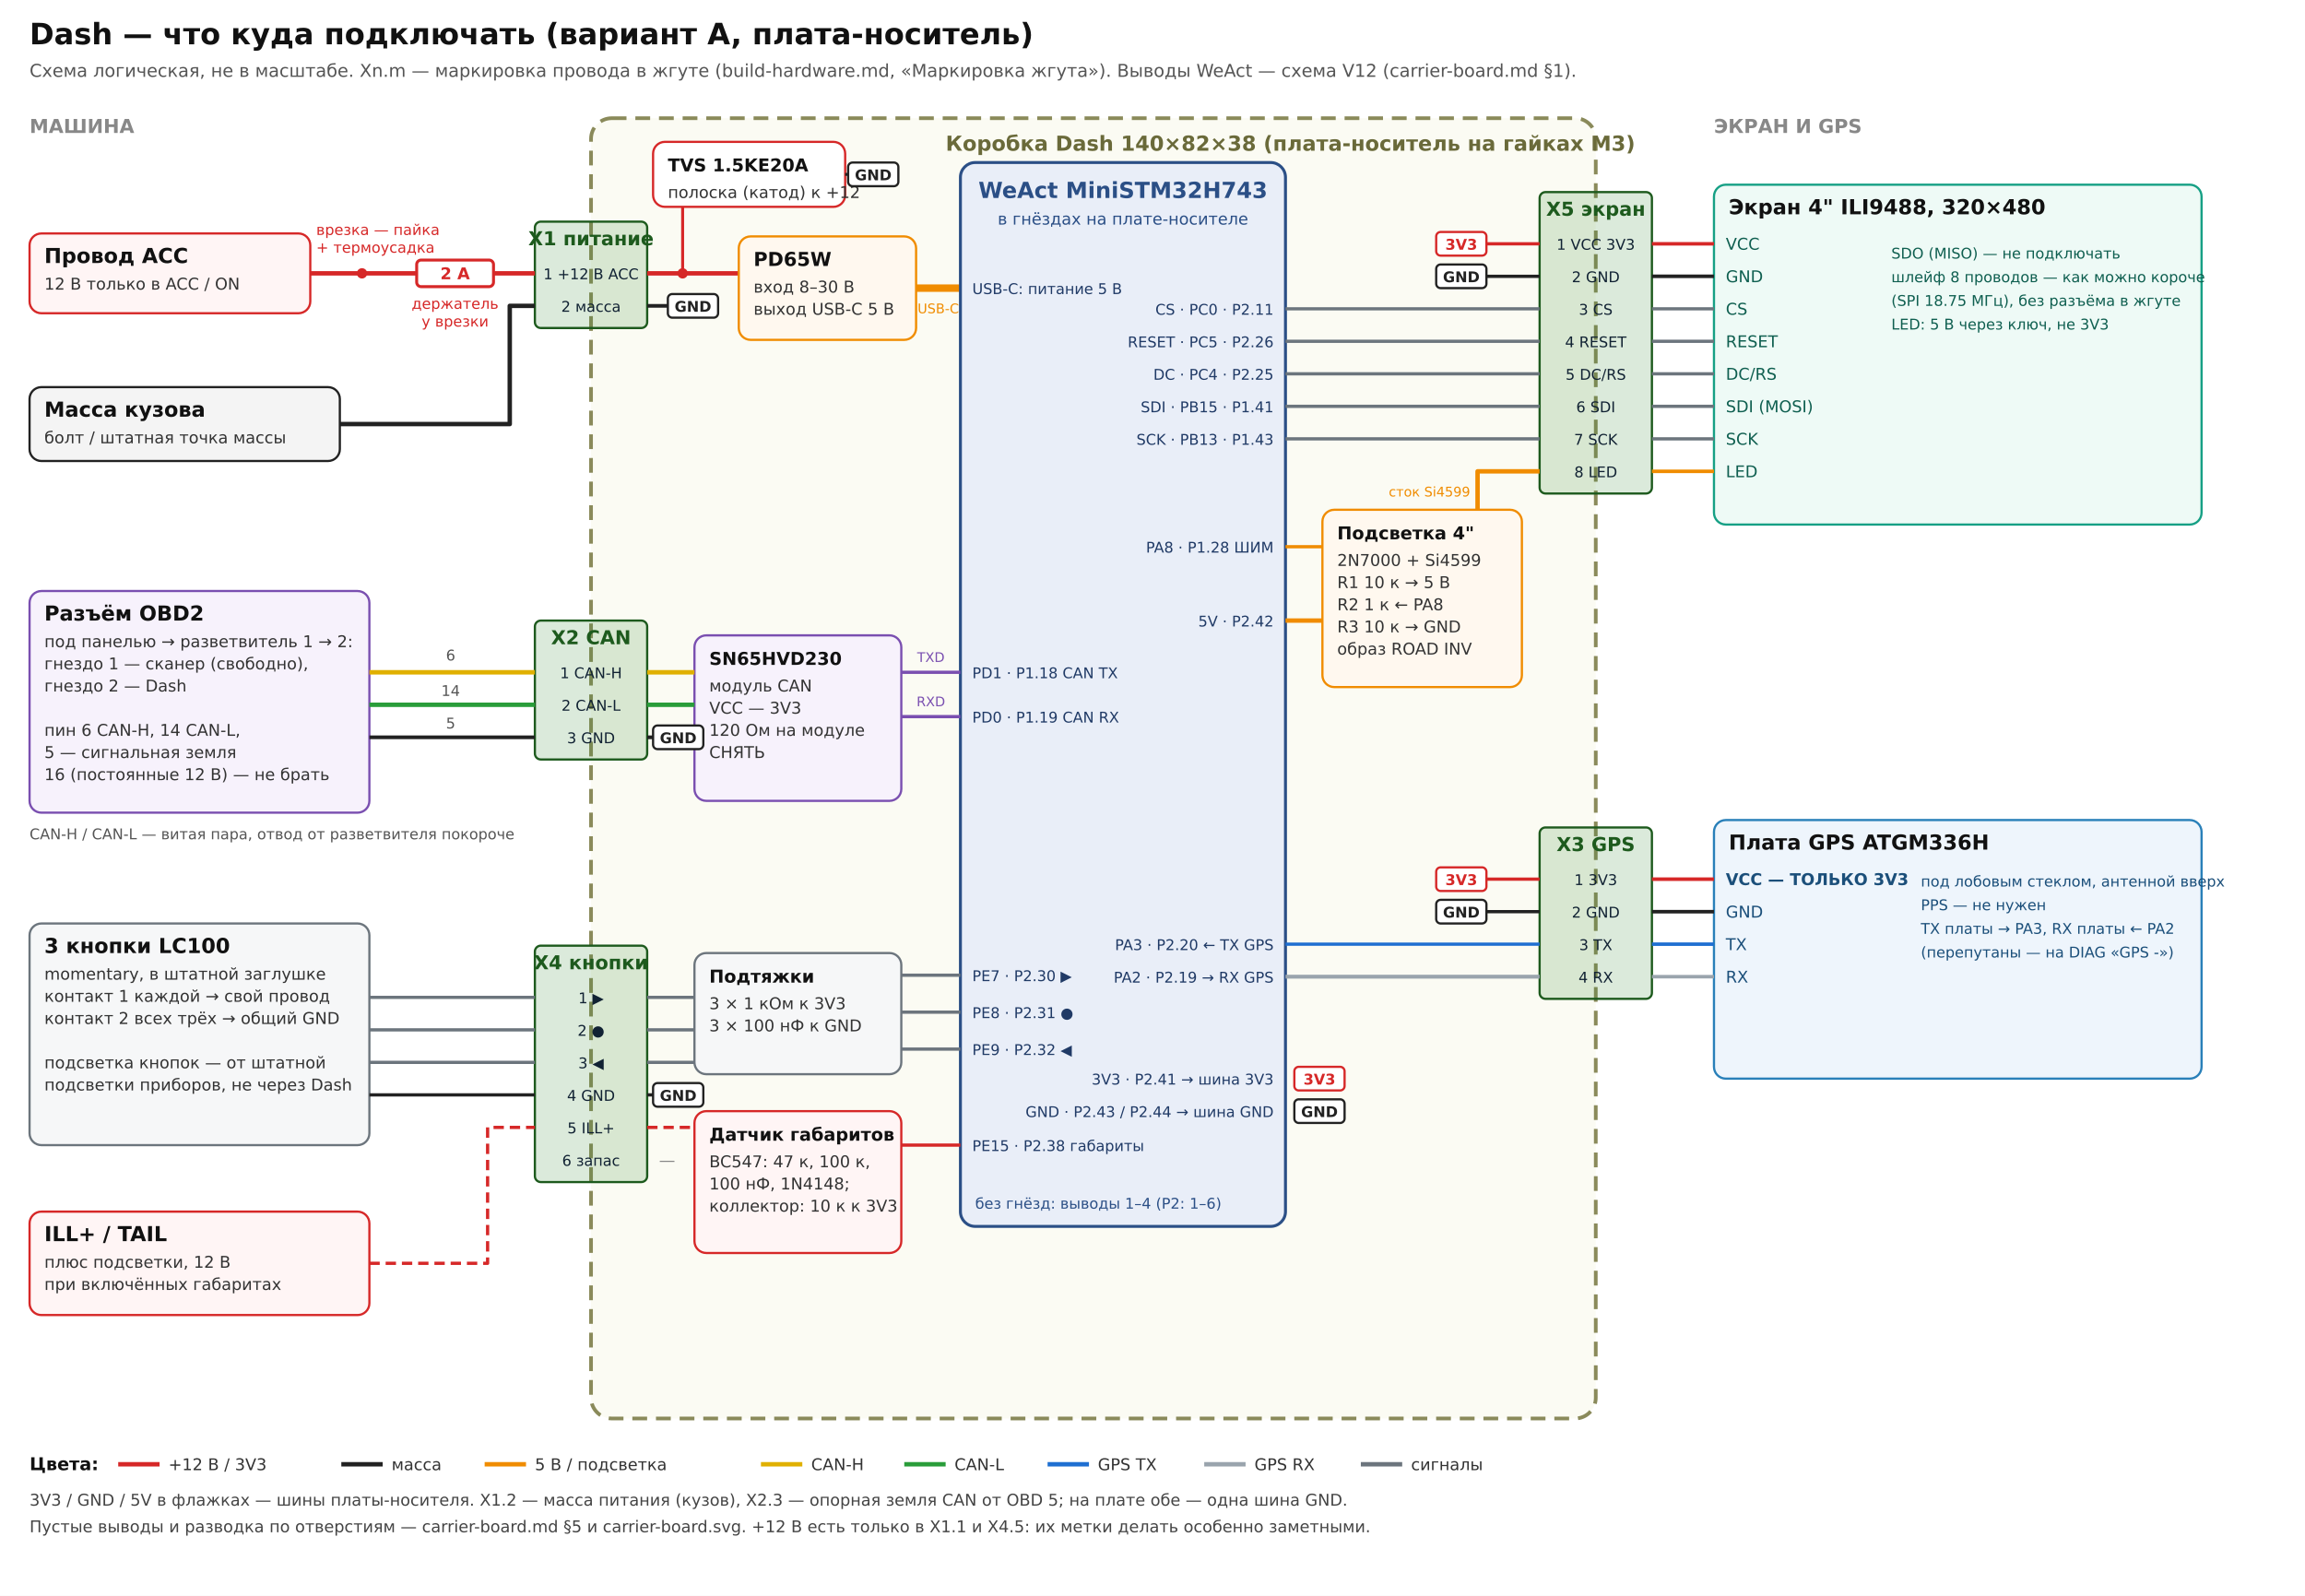
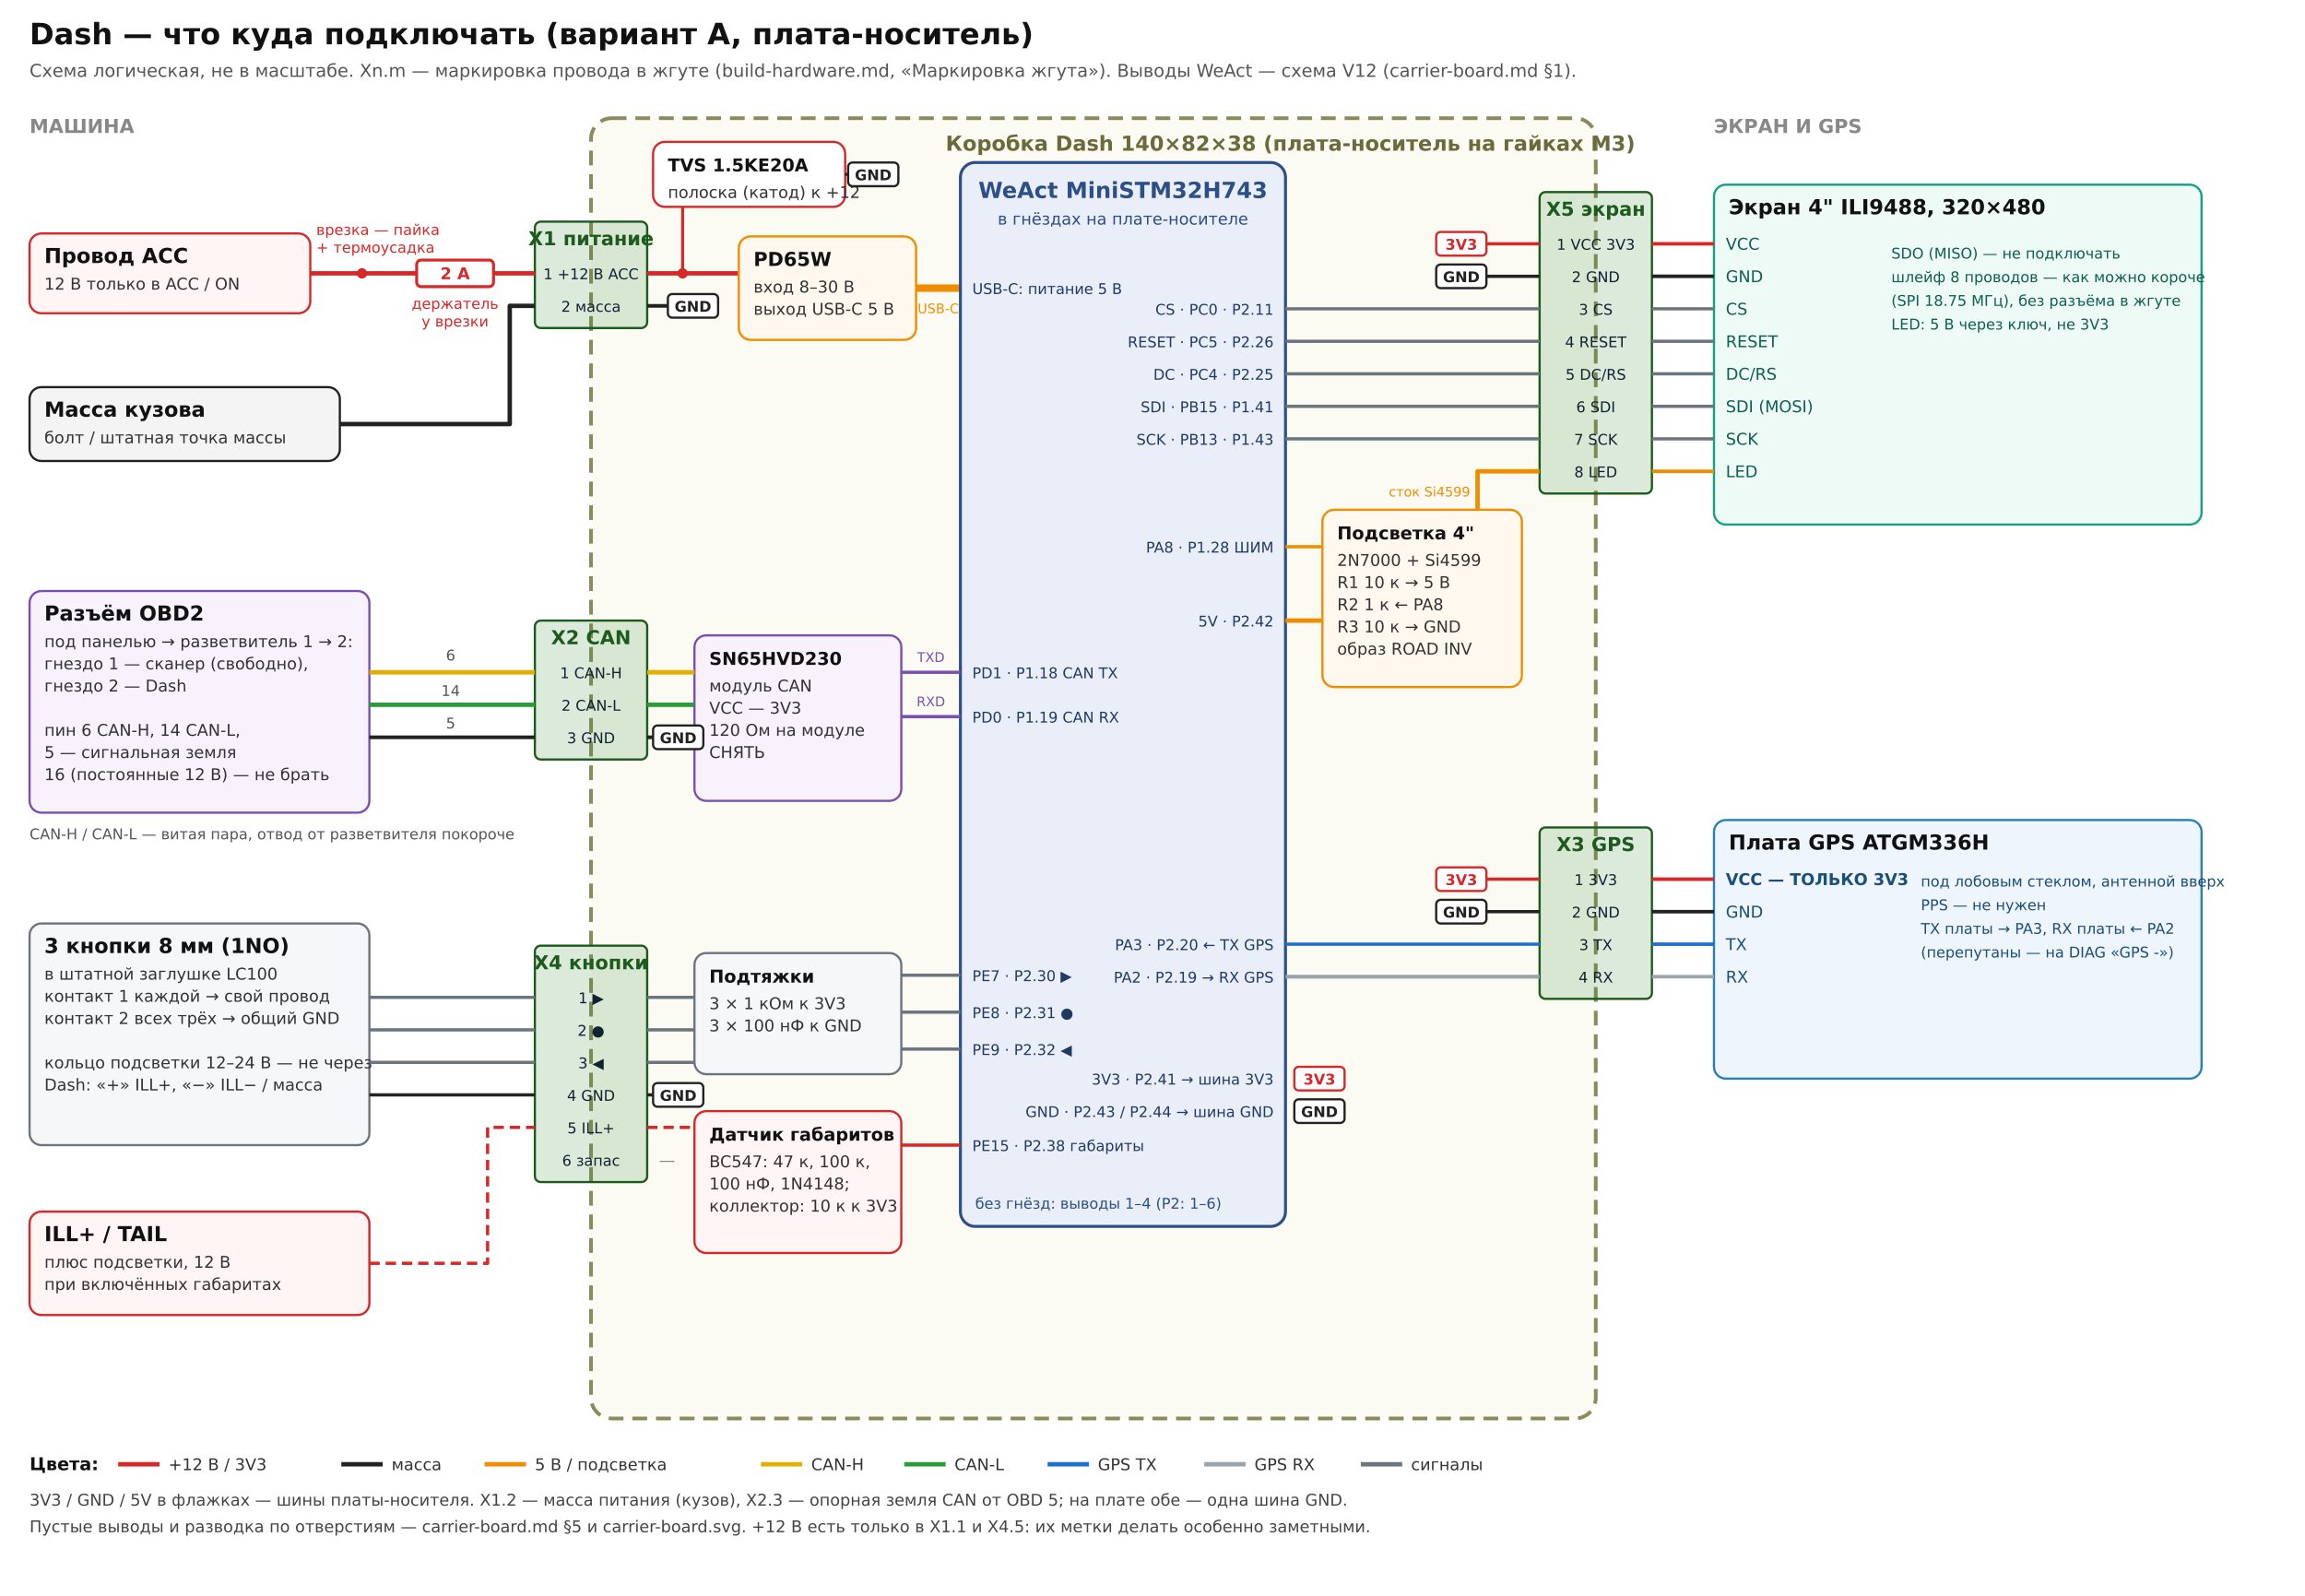
<svg xmlns="http://www.w3.org/2000/svg" width="1560" height="1080" viewBox="0 0 1560 1080" font-family="DejaVu Sans, Arial, sans-serif">
  <rect width="100%" height="100%" fill="#fff" />
  <text x="20" y="30" font-size="20" fill="#111" text-anchor="start" font-weight="bold">Dash — что куда подключать (вариант A, плата-носитель)</text>
  <text x="20" y="52" font-size="12" fill="#555" text-anchor="start" font-weight="normal">Схема логическая, не в масштабе. Xn.m — маркировка провода в жгуте (build-hardware.md, «Маркировка жгута»). Выводы WeAct — схема V12 (carrier-board.md §1).</text>
  <rect x="400" y="80" width="680" height="880" rx="14" fill="#fbfbf3" stroke="#8a8a5a" stroke-width="2.5" stroke-dasharray="10 6" />
  <text x="640" y="102" font-size="14" fill="#6a6a3a" text-anchor="start" font-weight="bold">Коробка Dash 140×82×38 (плата-носитель на гайках M3)</text>
  <text x="20" y="90" font-size="13" fill="#888" text-anchor="start" font-weight="bold">МАШИНА</text>
  <text x="1160" y="90" font-size="13" fill="#888" text-anchor="start" font-weight="bold">ЭКРАН И GPS</text>
  <rect x="362" y="150" width="76" height="72" rx="4" fill="#3a8f3a" fill-opacity="0.18" stroke="#1d5a1d" stroke-width="1.5" />
  <text x="400" y="166" font-size="13" fill="#1d5a1d" text-anchor="middle" font-weight="bold">X1 питание</text>
  <text x="400" y="189" font-size="10" fill="#123" text-anchor="middle" font-weight="normal">1 +12 В ACC</text>
  <text x="400" y="211" font-size="10" fill="#123" text-anchor="middle" font-weight="normal">2 масса</text>
  <rect x="362" y="420" width="76" height="94" rx="4" fill="#3a8f3a" fill-opacity="0.18" stroke="#1d5a1d" stroke-width="1.5" />
  <text x="400" y="436" font-size="13" fill="#1d5a1d" text-anchor="middle" font-weight="bold">X2 CAN</text>
  <text x="400" y="459" font-size="10" fill="#123" text-anchor="middle" font-weight="normal">1 CAN-H</text>
  <text x="400" y="481" font-size="10" fill="#123" text-anchor="middle" font-weight="normal">2 CAN-L</text>
  <text x="400" y="503" font-size="10" fill="#123" text-anchor="middle" font-weight="normal">3 GND</text>
  <rect x="362" y="640" width="76" height="160" rx="4" fill="#3a8f3a" fill-opacity="0.18" stroke="#1d5a1d" stroke-width="1.5" />
  <text x="400" y="656" font-size="13" fill="#1d5a1d" text-anchor="middle" font-weight="bold">X4 кнопки</text>
  <text x="400" y="679" font-size="10" fill="#123" text-anchor="middle" font-weight="normal">1 ▶</text>
  <text x="400" y="701" font-size="10" fill="#123" text-anchor="middle" font-weight="normal">2 ●</text>
  <text x="400" y="723" font-size="10" fill="#123" text-anchor="middle" font-weight="normal">3 ◀</text>
  <text x="400" y="745" font-size="10" fill="#123" text-anchor="middle" font-weight="normal">4 GND</text>
  <text x="400" y="767" font-size="10" fill="#123" text-anchor="middle" font-weight="normal">5 ILL+</text>
  <text x="400" y="789" font-size="10" fill="#123" text-anchor="middle" font-weight="normal">6 запас</text>
  <rect x="1042" y="130" width="76" height="204" rx="4" fill="#3a8f3a" fill-opacity="0.18" stroke="#1d5a1d" stroke-width="1.5" />
  <text x="1080" y="146" font-size="13" fill="#1d5a1d" text-anchor="middle" font-weight="bold">X5 экран</text>
  <text x="1080" y="169" font-size="10" fill="#123" text-anchor="middle" font-weight="normal">1 VCC 3V3</text>
  <text x="1080" y="191" font-size="10" fill="#123" text-anchor="middle" font-weight="normal">2 GND</text>
  <text x="1080" y="213" font-size="10" fill="#123" text-anchor="middle" font-weight="normal">3 CS</text>
  <text x="1080" y="235" font-size="10" fill="#123" text-anchor="middle" font-weight="normal">4 RESET</text>
  <text x="1080" y="257" font-size="10" fill="#123" text-anchor="middle" font-weight="normal">5 DC/RS</text>
  <text x="1080" y="279" font-size="10" fill="#123" text-anchor="middle" font-weight="normal">6 SDI</text>
  <text x="1080" y="301" font-size="10" fill="#123" text-anchor="middle" font-weight="normal">7 SCK</text>
  <text x="1080" y="323" font-size="10" fill="#123" text-anchor="middle" font-weight="normal">8 LED</text>
  <rect x="1042" y="560" width="76" height="116" rx="4" fill="#3a8f3a" fill-opacity="0.18" stroke="#1d5a1d" stroke-width="1.5" />
  <text x="1080" y="576" font-size="13" fill="#1d5a1d" text-anchor="middle" font-weight="bold">X3 GPS</text>
  <text x="1080" y="599" font-size="10" fill="#123" text-anchor="middle" font-weight="normal">1 3V3</text>
  <text x="1080" y="621" font-size="10" fill="#123" text-anchor="middle" font-weight="normal">2 GND</text>
  <text x="1080" y="643" font-size="10" fill="#123" text-anchor="middle" font-weight="normal">3 TX</text>
  <text x="1080" y="665" font-size="10" fill="#123" text-anchor="middle" font-weight="normal">4 RX</text>
  <rect x="20" y="158" width="190" height="54" rx="8" fill="#fff5f5" stroke="#d62828" stroke-width="1.5" />
  <text x="30" y="178" font-size="14" fill="#111" text-anchor="start" font-weight="bold">Провод ACC</text>
  <text x="30" y="196" font-size="11" fill="#333" text-anchor="start" font-weight="normal">12 В только в ACC / ON</text>
  <polyline points="210,185 362,185" fill="none" stroke="#d62828" stroke-width="3" stroke-linejoin="round" />
  <circle cx="245" cy="185" r="3.5" fill="#d62828" />
  <text x="214" y="159" font-size="10" fill="#d62828" text-anchor="start" font-weight="normal">врезка — пайка</text>
  <text x="214" y="171" font-size="10" fill="#d62828" text-anchor="start" font-weight="normal">+ термоусадка</text>
  <rect x="282" y="176" width="52" height="18" rx="3" fill="#fff" stroke="#d62828" stroke-width="2" />
  <text x="308" y="189" font-size="11" fill="#d62828" text-anchor="middle" font-weight="bold">2 А</text>
  <text x="308" y="209" font-size="10" fill="#d62828" text-anchor="middle" font-weight="normal">держатель</text>
  <text x="308" y="221" font-size="10" fill="#d62828" text-anchor="middle" font-weight="normal">у врезки</text>
  <rect x="20" y="262" width="210" height="50" rx="8" fill="#f4f4f4" stroke="#222222" stroke-width="1.5" />
  <text x="30" y="282" font-size="14" fill="#111" text-anchor="start" font-weight="bold">Масса кузова</text>
  <text x="30" y="300" font-size="11" fill="#333" text-anchor="start" font-weight="normal">болт / штатная точка массы</text>
  <polyline points="230,287 345,287 345,207 362,207" fill="none" stroke="#222222" stroke-width="3" stroke-linejoin="round" />
  <rect x="20" y="400" width="230" height="150" rx="8" fill="#f7f2fc" stroke="#7a4fb0" stroke-width="1.5" />
  <text x="30" y="420" font-size="14" fill="#111" text-anchor="start" font-weight="bold">Разъём OBD2</text>
  <text x="30" y="438" font-size="11" fill="#333" text-anchor="start" font-weight="normal">под панелью → разветвитель 1 → 2:</text>
  <text x="30" y="453" font-size="11" fill="#333" text-anchor="start" font-weight="normal">гнездо 1 — сканер (свободно),</text>
  <text x="30" y="468" font-size="11" fill="#333" text-anchor="start" font-weight="normal">гнездо 2 — Dash</text>
  <text x="30" y="483" font-size="11" fill="#333" text-anchor="start" font-weight="normal" />
  <text x="30" y="498" font-size="11" fill="#333" text-anchor="start" font-weight="normal">пин 6 CAN-H, 14 CAN-L,</text>
  <text x="30" y="513" font-size="11" fill="#333" text-anchor="start" font-weight="normal">5 — сигнальная земля</text>
  <text x="30" y="528" font-size="11" fill="#333" text-anchor="start" font-weight="normal">16 (постоянные 12 В) — не брать</text>
  <polyline points="250,455 362,455" fill="none" stroke="#e0b000" stroke-width="3" stroke-linejoin="round" />
  <polyline points="250,477 362,477" fill="none" stroke="#2a9d3a" stroke-width="3" stroke-linejoin="round" />
  <polyline points="250,499 362,499" fill="none" stroke="#222222" stroke-width="2.5" stroke-linejoin="round" />
  <text x="305" y="447" font-size="10" fill="#555" text-anchor="middle" font-weight="normal">6</text>
  <text x="305" y="471" font-size="10" fill="#555" text-anchor="middle" font-weight="normal">14</text>
  <text x="305" y="493" font-size="10" fill="#555" text-anchor="middle" font-weight="normal">5</text>
  <text x="20" y="568" font-size="10" fill="#555" text-anchor="start" font-weight="normal">CAN-H / CAN-L — витая пара, отвод от разветвителя покороче</text>
  <rect x="20" y="625" width="230" height="150" rx="8" fill="#f6f7f8" stroke="#6c757d" stroke-width="1.5" />
-   <text x="30" y="645" font-size="14" fill="#111" text-anchor="start" font-weight="bold">3 кнопки LC100</text>
-   <text x="30" y="663" font-size="11" fill="#333" text-anchor="start" font-weight="normal">momentary, в штатной заглушке</text>
+   <text x="30" y="645" font-size="14" fill="#111" text-anchor="start" font-weight="bold">3 кнопки 8 мм (1NO)</text>
+   <text x="30" y="663" font-size="11" fill="#333" text-anchor="start" font-weight="normal">в штатной заглушке LC100</text>
  <text x="30" y="678" font-size="11" fill="#333" text-anchor="start" font-weight="normal">контакт 1 каждой → свой провод</text>
  <text x="30" y="693" font-size="11" fill="#333" text-anchor="start" font-weight="normal">контакт 2 всех трёх → общий GND</text>
  <text x="30" y="708" font-size="11" fill="#333" text-anchor="start" font-weight="normal" />
-   <text x="30" y="723" font-size="11" fill="#333" text-anchor="start" font-weight="normal">подсветка кнопок — от штатной</text>
-   <text x="30" y="738" font-size="11" fill="#333" text-anchor="start" font-weight="normal">подсветки приборов, не через Dash</text>
+   <text x="30" y="723" font-size="11" fill="#333" text-anchor="start" font-weight="normal">кольцо подсветки 12–24 В — не через</text>
+   <text x="30" y="738" font-size="11" fill="#333" text-anchor="start" font-weight="normal">Dash: «+» ILL+, «−» ILL− / масса</text>
  <polyline points="250,675 362,675" fill="none" stroke="#6c757d" stroke-width="2.2" stroke-linejoin="round" />
  <polyline points="250,697 362,697" fill="none" stroke="#6c757d" stroke-width="2.2" stroke-linejoin="round" />
  <polyline points="250,719 362,719" fill="none" stroke="#6c757d" stroke-width="2.2" stroke-linejoin="round" />
  <polyline points="250,741 362,741" fill="none" stroke="#222222" stroke-width="2.2" stroke-linejoin="round" />
  <rect x="20" y="820" width="230" height="70" rx="8" fill="#fff5f5" stroke="#d62828" stroke-width="1.5" />
  <text x="30" y="840" font-size="14" fill="#111" text-anchor="start" font-weight="bold">ILL+ / TAIL</text>
  <text x="30" y="858" font-size="11" fill="#333" text-anchor="start" font-weight="normal">плюс подсветки, 12 В</text>
  <text x="30" y="873" font-size="11" fill="#333" text-anchor="start" font-weight="normal">при включённых габаритах</text>
  <polyline points="250,855 330,855 330,763 362,763" fill="none" stroke="#d62828" stroke-width="2.2" stroke-linejoin="round" stroke-dasharray="7 4" />
  <polyline points="438,185 500,185" fill="none" stroke="#d62828" stroke-width="3" stroke-linejoin="round" />
  <circle cx="462" cy="185" r="3.5" fill="#d62828" />
  <polyline points="462,185 462,140" fill="none" stroke="#d62828" stroke-width="2" stroke-linejoin="round" />
  <rect x="442" y="96" width="130" height="44" rx="8" fill="#fff" stroke="#d62828" stroke-width="1.5" />
  <text x="452" y="116" font-size="12" fill="#111" text-anchor="start" font-weight="bold">TVS 1.5KE20A</text>
  <text x="452" y="134" font-size="11" fill="#333" text-anchor="start" font-weight="normal">полоска (катод) к +12</text>
  <rect x="574" y="110" width="34" height="16" rx="3" fill="#fff" stroke="#222222" stroke-width="1.5" />
  <text x="591.0" y="122" font-size="10" fill="#222222" text-anchor="middle" font-weight="bold">GND</text>
  <polyline points="572,118 574,118" fill="none" stroke="#222222" stroke-width="2" stroke-linejoin="round" />
  <polyline points="438,207 452,207" fill="none" stroke="#222222" stroke-width="2.5" stroke-linejoin="round" />
  <rect x="452" y="199" width="34" height="16" rx="3" fill="#fff" stroke="#222222" stroke-width="1.5" />
  <text x="469.0" y="211" font-size="10" fill="#222222" text-anchor="middle" font-weight="bold">GND</text>
  <rect x="500" y="160" width="120" height="70" rx="8" fill="#fff8ef" stroke="#f08c00" stroke-width="1.5" />
  <text x="510" y="180" font-size="13" fill="#111" text-anchor="start" font-weight="bold">PD65W</text>
  <text x="510" y="198" font-size="11" fill="#333" text-anchor="start" font-weight="normal">вход 8–30 В</text>
  <text x="510" y="213" font-size="11" fill="#333" text-anchor="start" font-weight="normal">выход USB-C 5 В</text>
  <polyline points="620,195 650,195" fill="none" stroke="#f08c00" stroke-width="5" stroke-linejoin="round" />
  <text x="635" y="212" font-size="9" fill="#f08c00" text-anchor="middle" font-weight="normal">USB-C</text>
  <rect x="650" y="110" width="220" height="720" rx="10" fill="#e9eef8" stroke="#2b4f86" stroke-width="2" />
  <text x="760.0" y="134" font-size="15" fill="#2b4f86" text-anchor="middle" font-weight="bold">WeAct MiniSTM32H743</text>
  <text x="760.0" y="152" font-size="11" fill="#2b4f86" text-anchor="middle" font-weight="normal">в гнёздах на плате-носителе</text>
  <text x="658" y="199" font-size="10" fill="#203a66" text-anchor="start" font-weight="normal">USB-C: питание 5 В</text>
  <rect x="470" y="430" width="140" height="112" rx="8" fill="#f7f2fc" stroke="#7a4fb0" stroke-width="1.5" />
  <text x="480" y="450" font-size="12" fill="#111" text-anchor="start" font-weight="bold">SN65HVD230</text>
  <text x="480" y="468" font-size="11" fill="#333" text-anchor="start" font-weight="normal">модуль CAN</text>
  <text x="480" y="483" font-size="11" fill="#333" text-anchor="start" font-weight="normal">VCC — 3V3</text>
  <text x="480" y="498" font-size="11" fill="#333" text-anchor="start" font-weight="normal">120 Ом на модуле</text>
  <text x="480" y="513" font-size="11" fill="#333" text-anchor="start" font-weight="normal">СНЯТЬ</text>
  <polyline points="438,455 470,455" fill="none" stroke="#e0b000" stroke-width="3" stroke-linejoin="round" />
  <polyline points="438,477 470,477" fill="none" stroke="#2a9d3a" stroke-width="3" stroke-linejoin="round" />
  <polyline points="438,499 442,499" fill="none" stroke="#222222" stroke-width="2.5" stroke-linejoin="round" />
  <rect x="442" y="491" width="34" height="16" rx="3" fill="#fff" stroke="#222222" stroke-width="1.5" />
  <text x="459.0" y="503" font-size="10" fill="#222222" text-anchor="middle" font-weight="bold">GND</text>
  <polyline points="610,455 650,455" fill="none" stroke="#7a4fb0" stroke-width="2.2" stroke-linejoin="round" />
  <text x="658" y="459" font-size="10" fill="#203a66" text-anchor="start" font-weight="normal">PD1 · P1.18  CAN TX</text>
  <polyline points="610,485 650,485" fill="none" stroke="#7a4fb0" stroke-width="2.2" stroke-linejoin="round" />
  <text x="658" y="489" font-size="10" fill="#203a66" text-anchor="start" font-weight="normal">PD0 · P1.19  CAN RX</text>
  <text x="630" y="448" font-size="9" fill="#7a4fb0" text-anchor="middle" font-weight="normal">TXD</text>
  <text x="630" y="478" font-size="9" fill="#7a4fb0" text-anchor="middle" font-weight="normal">RXD</text>
  <rect x="470" y="645" width="140" height="82" rx="8" fill="#f6f7f8" stroke="#6c757d" stroke-width="1.5" />
  <text x="480" y="665" font-size="12" fill="#111" text-anchor="start" font-weight="bold">Подтяжки</text>
  <text x="480" y="683" font-size="11" fill="#333" text-anchor="start" font-weight="normal">3 × 1 кОм к 3V3</text>
  <text x="480" y="698" font-size="11" fill="#333" text-anchor="start" font-weight="normal">3 × 100 нФ к GND</text>
  <polyline points="438,675 470,675" fill="none" stroke="#6c757d" stroke-width="2.2" stroke-linejoin="round" />
  <polyline points="610,660 650,660" fill="none" stroke="#6c757d" stroke-width="2.2" stroke-linejoin="round" />
  <text x="658" y="664" font-size="10" fill="#203a66" text-anchor="start" font-weight="normal">PE7 · P2.30  ▶</text>
  <polyline points="438,697 470,697" fill="none" stroke="#6c757d" stroke-width="2.2" stroke-linejoin="round" />
  <polyline points="610,685 650,685" fill="none" stroke="#6c757d" stroke-width="2.2" stroke-linejoin="round" />
  <text x="658" y="689" font-size="10" fill="#203a66" text-anchor="start" font-weight="normal">PE8 · P2.31  ●</text>
  <polyline points="438,719 470,719" fill="none" stroke="#6c757d" stroke-width="2.2" stroke-linejoin="round" />
  <polyline points="610,710 650,710" fill="none" stroke="#6c757d" stroke-width="2.2" stroke-linejoin="round" />
  <text x="658" y="714" font-size="10" fill="#203a66" text-anchor="start" font-weight="normal">PE9 · P2.32  ◀</text>
  <polyline points="438,741 442,741" fill="none" stroke="#222222" stroke-width="2.2" stroke-linejoin="round" />
  <rect x="442" y="733" width="34" height="16" rx="3" fill="#fff" stroke="#222222" stroke-width="1.5" />
  <text x="459.0" y="745" font-size="10" fill="#222222" text-anchor="middle" font-weight="bold">GND</text>
  <rect x="470" y="752" width="140" height="96" rx="8" fill="#fff5f5" stroke="#d62828" stroke-width="1.5" />
  <text x="480" y="772" font-size="12" fill="#111" text-anchor="start" font-weight="bold">Датчик габаритов</text>
  <text x="480" y="790" font-size="11" fill="#333" text-anchor="start" font-weight="normal">BC547: 47 к, 100 к,</text>
  <text x="480" y="805" font-size="11" fill="#333" text-anchor="start" font-weight="normal">100 нФ, 1N4148;</text>
  <text x="480" y="820" font-size="11" fill="#333" text-anchor="start" font-weight="normal">коллектор: 10 к к 3V3</text>
  <polyline points="438,763 470,763" fill="none" stroke="#d62828" stroke-width="2.2" stroke-linejoin="round" stroke-dasharray="7 4" />
  <polyline points="610,775 650,775" fill="none" stroke="#d62828" stroke-width="2.2" stroke-linejoin="round" />
  <text x="658" y="779" font-size="10" fill="#203a66" text-anchor="start" font-weight="normal">PE15 · P2.38  габариты</text>
  <text x="446" y="789" font-size="11" fill="#888" text-anchor="start" font-weight="normal">—</text>
  <polyline points="870,209 1042,209" fill="none" stroke="#6c757d" stroke-width="2.2" stroke-linejoin="round" />
  <text x="862" y="213" font-size="10" fill="#203a66" text-anchor="end" font-weight="normal">CS · PC0 · P2.11</text>
  <polyline points="870,231 1042,231" fill="none" stroke="#6c757d" stroke-width="2.2" stroke-linejoin="round" />
  <text x="862" y="235" font-size="10" fill="#203a66" text-anchor="end" font-weight="normal">RESET · PC5 · P2.26</text>
  <polyline points="870,253 1042,253" fill="none" stroke="#6c757d" stroke-width="2.2" stroke-linejoin="round" />
  <text x="862" y="257" font-size="10" fill="#203a66" text-anchor="end" font-weight="normal">DC · PC4 · P2.25</text>
  <polyline points="870,275 1042,275" fill="none" stroke="#6c757d" stroke-width="2.2" stroke-linejoin="round" />
  <text x="862" y="279" font-size="10" fill="#203a66" text-anchor="end" font-weight="normal">SDI · PB15 · P1.41</text>
  <polyline points="870,297 1042,297" fill="none" stroke="#6c757d" stroke-width="2.2" stroke-linejoin="round" />
  <text x="862" y="301" font-size="10" fill="#203a66" text-anchor="end" font-weight="normal">SCK · PB13 · P1.43</text>
  <polyline points="1042,165 1006,165" fill="none" stroke="#d62828" stroke-width="2.2" stroke-linejoin="round" />
  <rect x="972" y="157" width="34" height="16" rx="3" fill="#fff" stroke="#d62828" stroke-width="1.5" />
  <text x="989.0" y="169" font-size="10" fill="#d62828" text-anchor="middle" font-weight="bold">3V3</text>
  <polyline points="1042,187 1006,187" fill="none" stroke="#222222" stroke-width="2.2" stroke-linejoin="round" />
  <rect x="972" y="179" width="34" height="16" rx="3" fill="#fff" stroke="#222222" stroke-width="1.5" />
  <text x="989.0" y="191" font-size="10" fill="#222222" text-anchor="middle" font-weight="bold">GND</text>
  <rect x="895" y="345" width="135" height="120" rx="8" fill="#fff8ef" stroke="#f08c00" stroke-width="1.5" />
  <text x="905" y="365" font-size="12" fill="#111" text-anchor="start" font-weight="bold">Подсветка 4"</text>
  <text x="905" y="383" font-size="11" fill="#333" text-anchor="start" font-weight="normal">2N7000 + Si4599</text>
  <text x="905" y="398" font-size="11" fill="#333" text-anchor="start" font-weight="normal">R1 10 к → 5 В</text>
  <text x="905" y="413" font-size="11" fill="#333" text-anchor="start" font-weight="normal">R2 1 к ← PA8</text>
  <text x="905" y="428" font-size="11" fill="#333" text-anchor="start" font-weight="normal">R3 10 к → GND</text>
  <text x="905" y="443" font-size="11" fill="#333" text-anchor="start" font-weight="normal">образ ROAD INV</text>
  <polyline points="870,370 895,370" fill="none" stroke="#f08c00" stroke-width="2.2" stroke-linejoin="round" />
  <text x="862" y="374" font-size="10" fill="#203a66" text-anchor="end" font-weight="normal">PA8 · P1.28  ШИМ</text>
  <polyline points="870,420 895,420" fill="none" stroke="#f08c00" stroke-width="3" stroke-linejoin="round" />
  <text x="862" y="424" font-size="10" fill="#203a66" text-anchor="end" font-weight="normal">5V · P2.42</text>
  <polyline points="1000,345 1000,319 1042,319" fill="none" stroke="#f08c00" stroke-width="3" stroke-linejoin="round" />
  <text x="995" y="336" font-size="9" fill="#f08c00" text-anchor="end" font-weight="normal">сток Si4599</text>
  <polyline points="1042,595 1006,595" fill="none" stroke="#d62828" stroke-width="2.2" stroke-linejoin="round" />
  <rect x="972" y="587" width="34" height="16" rx="3" fill="#fff" stroke="#d62828" stroke-width="1.5" />
  <text x="989.0" y="599" font-size="10" fill="#d62828" text-anchor="middle" font-weight="bold">3V3</text>
  <polyline points="1042,617 1006,617" fill="none" stroke="#222222" stroke-width="2.2" stroke-linejoin="round" />
  <rect x="972" y="609" width="34" height="16" rx="3" fill="#fff" stroke="#222222" stroke-width="1.5" />
  <text x="989.0" y="621" font-size="10" fill="#222222" text-anchor="middle" font-weight="bold">GND</text>
  <polyline points="870,639 1042,639" fill="none" stroke="#1f6fd1" stroke-width="2.2" stroke-linejoin="round" />
  <text x="862" y="643" font-size="10" fill="#203a66" text-anchor="end" font-weight="normal">PA3 · P2.20  ← TX GPS</text>
  <polyline points="870,661 1042,661" fill="none" stroke="#9aa4ad" stroke-width="2.6" stroke-linejoin="round" />
  <text x="862" y="665" font-size="10" fill="#203a66" text-anchor="end" font-weight="normal">PA2 · P2.19  → RX GPS</text>
  <text x="862" y="734" font-size="10" fill="#203a66" text-anchor="end" font-weight="normal">3V3 · P2.41 → шина 3V3</text>
  <text x="862" y="756" font-size="10" fill="#203a66" text-anchor="end" font-weight="normal">GND · P2.43 / P2.44 → шина GND</text>
  <rect x="876" y="722" width="34" height="16" rx="3" fill="#fff" stroke="#d62828" stroke-width="1.5" />
  <text x="893.0" y="734" font-size="10" fill="#d62828" text-anchor="middle" font-weight="bold">3V3</text>
  <rect x="876" y="744" width="34" height="16" rx="3" fill="#fff" stroke="#222222" stroke-width="1.5" />
  <text x="893.0" y="756" font-size="10" fill="#222222" text-anchor="middle" font-weight="bold">GND</text>
  <text x="660" y="818" font-size="10" fill="#2b4f86" text-anchor="start" font-weight="normal">без гнёзд: выводы 1–4 (P2: 1–6)</text>
  <rect x="1160" y="125" width="330" height="230" rx="8" fill="#eefaf6" stroke="#16a085" stroke-width="1.5" />
  <text x="1170" y="145" font-size="14" fill="#111" text-anchor="start" font-weight="bold">Экран 4" ILI9488, 320×480</text>
  <polyline points="1118,165 1160,165" fill="none" stroke="#d62828" stroke-width="2.4" stroke-linejoin="round" />
  <text x="1168" y="169" font-size="11" fill="#0f5f50" text-anchor="start" font-weight="normal">VCC</text>
  <polyline points="1118,187 1160,187" fill="none" stroke="#222222" stroke-width="2.4" stroke-linejoin="round" />
  <text x="1168" y="191" font-size="11" fill="#0f5f50" text-anchor="start" font-weight="normal">GND</text>
  <polyline points="1118,209 1160,209" fill="none" stroke="#6c757d" stroke-width="2.2" stroke-linejoin="round" />
  <text x="1168" y="213" font-size="11" fill="#0f5f50" text-anchor="start" font-weight="normal">CS</text>
  <polyline points="1118,231 1160,231" fill="none" stroke="#6c757d" stroke-width="2.2" stroke-linejoin="round" />
  <text x="1168" y="235" font-size="11" fill="#0f5f50" text-anchor="start" font-weight="normal">RESET</text>
  <polyline points="1118,253 1160,253" fill="none" stroke="#6c757d" stroke-width="2.2" stroke-linejoin="round" />
  <text x="1168" y="257" font-size="11" fill="#0f5f50" text-anchor="start" font-weight="normal">DC/RS</text>
  <polyline points="1118,275 1160,275" fill="none" stroke="#6c757d" stroke-width="2.2" stroke-linejoin="round" />
  <text x="1168" y="279" font-size="11" fill="#0f5f50" text-anchor="start" font-weight="normal">SDI (MOSI)</text>
  <polyline points="1118,297 1160,297" fill="none" stroke="#6c757d" stroke-width="2.2" stroke-linejoin="round" />
  <text x="1168" y="301" font-size="11" fill="#0f5f50" text-anchor="start" font-weight="normal">SCK</text>
  <polyline points="1118,319 1160,319" fill="none" stroke="#f08c00" stroke-width="2.4" stroke-linejoin="round" />
  <text x="1168" y="323" font-size="11" fill="#0f5f50" text-anchor="start" font-weight="normal">LED</text>
  <text x="1280" y="175" font-size="10" fill="#0f5f50" text-anchor="start" font-weight="normal">SDO (MISO) — не подключать</text>
  <text x="1280" y="191" font-size="10" fill="#0f5f50" text-anchor="start" font-weight="normal">шлейф 8 проводов — как можно короче</text>
  <text x="1280" y="207" font-size="10" fill="#0f5f50" text-anchor="start" font-weight="normal">(SPI 18.75 МГц), без разъёма в жгуте</text>
  <text x="1280" y="223" font-size="10" fill="#0f5f50" text-anchor="start" font-weight="normal">LED: 5 В через ключ, не 3V3</text>
  <rect x="1160" y="555" width="330" height="175" rx="8" fill="#eef5fc" stroke="#2980b9" stroke-width="1.5" />
  <text x="1170" y="575" font-size="14" fill="#111" text-anchor="start" font-weight="bold">Плата GPS ATGM336H</text>
  <polyline points="1118,595 1160,595" fill="none" stroke="#d62828" stroke-width="2.4" stroke-linejoin="round" />
  <text x="1168" y="599" font-size="11" fill="#1b4f7a" text-anchor="start" font-weight="bold">VCC — ТОЛЬКО 3V3</text>
  <polyline points="1118,617 1160,617" fill="none" stroke="#222222" stroke-width="2.4" stroke-linejoin="round" />
  <text x="1168" y="621" font-size="11" fill="#1b4f7a" text-anchor="start" font-weight="normal">GND</text>
  <polyline points="1118,639 1160,639" fill="none" stroke="#1f6fd1" stroke-width="2.4" stroke-linejoin="round" />
  <text x="1168" y="643" font-size="11" fill="#1b4f7a" text-anchor="start" font-weight="normal">TX</text>
  <polyline points="1118,661 1160,661" fill="none" stroke="#9aa4ad" stroke-width="2.4" stroke-linejoin="round" />
  <text x="1168" y="665" font-size="11" fill="#1b4f7a" text-anchor="start" font-weight="normal">RX</text>
  <text x="1300" y="600" font-size="10" fill="#1b4f7a" text-anchor="start" font-weight="normal">под лобовым стеклом, антенной вверх</text>
  <text x="1300" y="616" font-size="10" fill="#1b4f7a" text-anchor="start" font-weight="normal">PPS — не нужен</text>
  <text x="1300" y="632" font-size="10" fill="#1b4f7a" text-anchor="start" font-weight="normal">TX платы → PA3, RX платы ← PA2</text>
  <text x="1300" y="648" font-size="10" fill="#1b4f7a" text-anchor="start" font-weight="normal">(перепутаны — на DIAG «GPS -»)</text>
  <text x="20" y="995" font-size="12" fill="#111" text-anchor="start" font-weight="bold">Цвета:</text>
  <polyline points="80,991 108,991" fill="none" stroke="#d62828" stroke-width="3" stroke-linejoin="round" />
  <text x="114" y="995" font-size="11" fill="#333" text-anchor="start" font-weight="normal">+12 В / 3V3</text>
  <polyline points="231,991 259,991" fill="none" stroke="#222222" stroke-width="3" stroke-linejoin="round" />
  <text x="265" y="995" font-size="11" fill="#333" text-anchor="start" font-weight="normal">масса</text>
  <polyline points="328,991 356,991" fill="none" stroke="#f08c00" stroke-width="3" stroke-linejoin="round" />
  <text x="362" y="995" font-size="11" fill="#333" text-anchor="start" font-weight="normal">5 В / подсветка</text>
  <polyline points="515,991 543,991" fill="none" stroke="#e0b000" stroke-width="3" stroke-linejoin="round" />
  <text x="549" y="995" font-size="11" fill="#333" text-anchor="start" font-weight="normal">CAN-H</text>
  <polyline points="612,991 640,991" fill="none" stroke="#2a9d3a" stroke-width="3" stroke-linejoin="round" />
  <text x="646" y="995" font-size="11" fill="#333" text-anchor="start" font-weight="normal">CAN-L</text>
  <polyline points="709,991 737,991" fill="none" stroke="#1f6fd1" stroke-width="3" stroke-linejoin="round" />
  <text x="743" y="995" font-size="11" fill="#333" text-anchor="start" font-weight="normal">GPS TX</text>
  <polyline points="815,991 843,991" fill="none" stroke="#9aa4ad" stroke-width="3" stroke-linejoin="round" />
  <text x="849" y="995" font-size="11" fill="#333" text-anchor="start" font-weight="normal">GPS RX</text>
  <polyline points="921,991 949,991" fill="none" stroke="#6c757d" stroke-width="3" stroke-linejoin="round" />
  <text x="955" y="995" font-size="11" fill="#333" text-anchor="start" font-weight="normal">сигналы</text>
  <text x="20" y="1019" font-size="11" fill="#444" text-anchor="start" font-weight="normal">3V3 / GND / 5V в флажках — шины платы-носителя. X1.2 — масса питания (кузов), X2.3 — опорная земля CAN от OBD 5; на плате обе — одна шина GND.</text>
  <text x="20" y="1037" font-size="11" fill="#444" text-anchor="start" font-weight="normal">Пустые выводы и разводка по отверстиям — carrier-board.md §5 и carrier-board.svg. +12 В есть только в X1.1 и X4.5: их метки делать особенно заметными.</text>
</svg>
